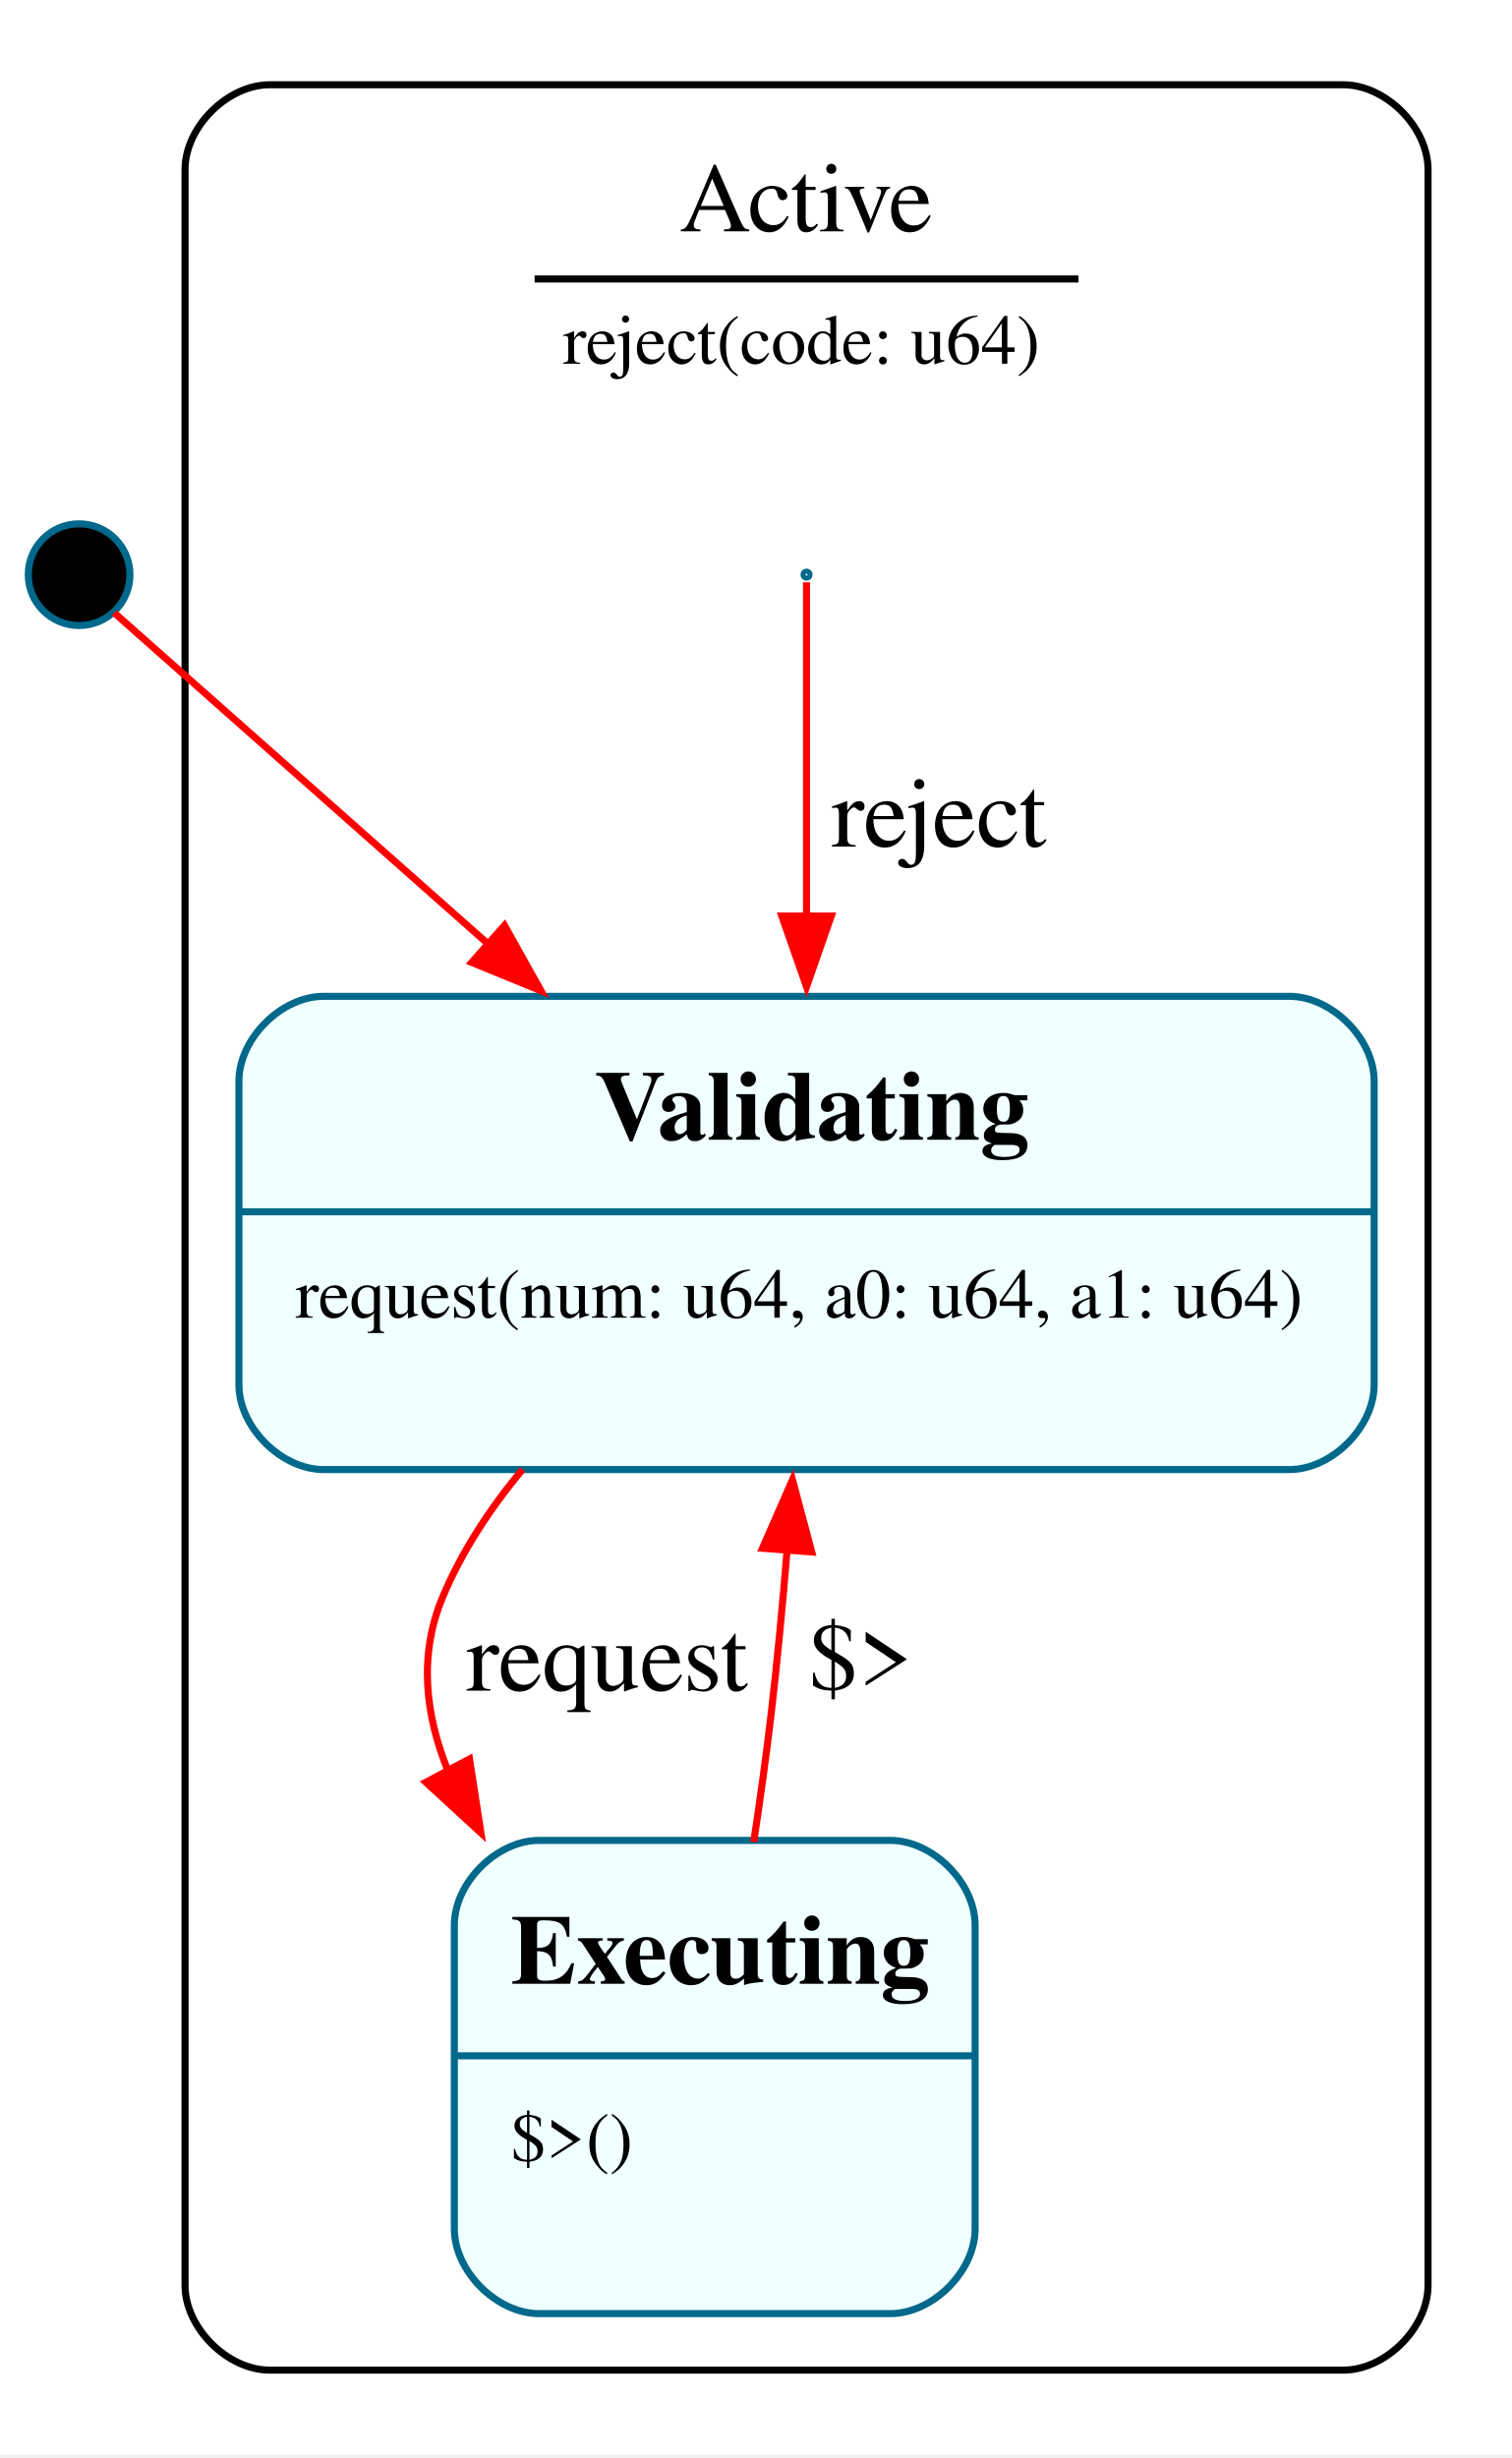
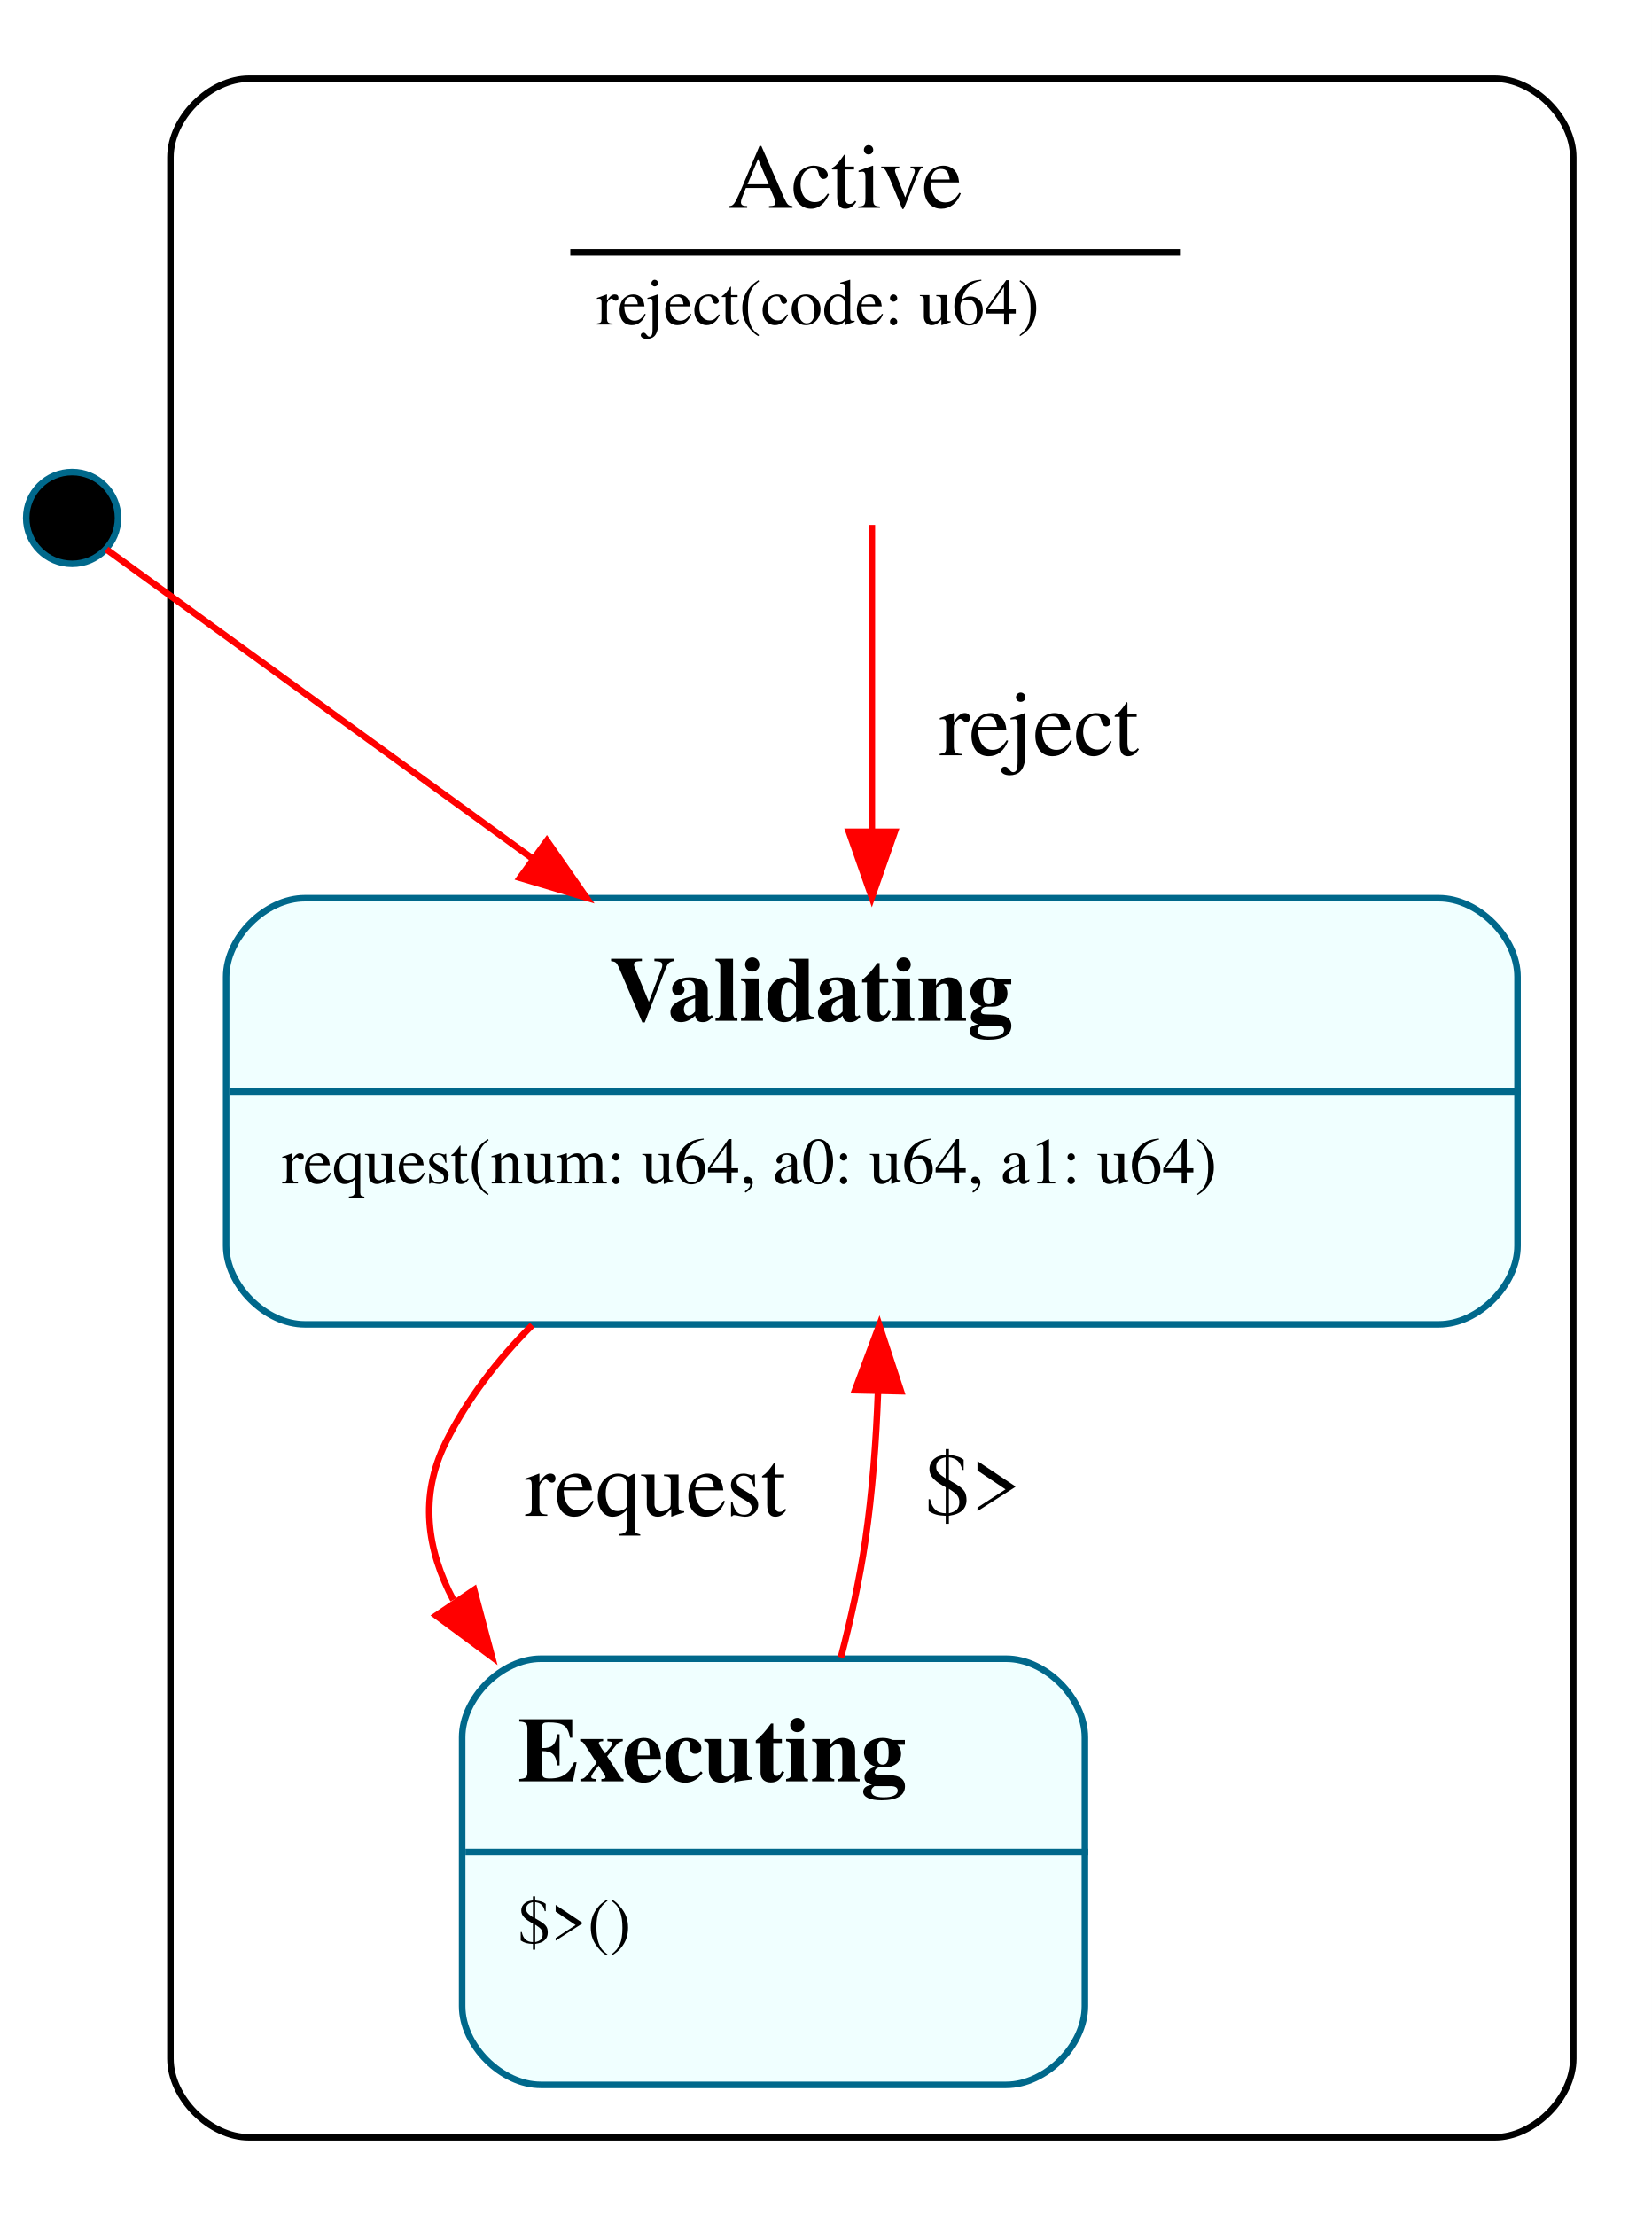
- <svg xmlns="http://www.w3.org/2000/svg" width="214pt" height="348pt" viewBox="0.00 0.00 214.00 348.00">
-   <g id="graph0" class="graph" transform="scale(1 1) rotate(0) translate(4 343.56)">
-     <polygon fill="white" stroke="none" points="-4,4 -4,-343.56 210.2,-343.56 210.2,4 -4,4" />
+ <svg xmlns="http://www.w3.org/2000/svg" width="252pt" height="338pt" viewBox="0.00 0.00 252.00 338.00">
+   <g id="graph0" class="graph" transform="scale(1 1) rotate(0) translate(4 334)">
+     <polygon fill="white" stroke="transparent" points="-4,4 -4,-334 248,-334 248,4 -4,4" />
    <g id="clust1" class="cluster">
-       <path fill="none" stroke="black" d="M34.2,-8C34.2,-8 186.2,-8 186.2,-8 192.2,-8 198.2,-14 198.2,-20 198.2,-20 198.2,-319.56 198.2,-319.56 198.2,-325.56 192.2,-331.56 186.2,-331.56 186.2,-331.56 34.2,-331.56 34.2,-331.56 28.2,-331.56 22.2,-325.56 22.2,-319.56 22.2,-319.56 22.2,-20 22.2,-20 22.2,-14 28.2,-8 34.2,-8" />
-       <text xml:space="preserve" text-anchor="start" x="92.2" y="-310.81" font-family="Times,serif" font-size="14.00">Active</text>
-       <text xml:space="preserve" text-anchor="start" x="75.7" y="-292.06" font-family="Times,serif" font-size="10.00">reject(code: u64)</text>
-       <text xml:space="preserve" text-anchor="start" x="92.2" y="-280.81" font-family="Times,serif" font-size="10.00">                </text>
-       <polygon fill="black" stroke="black" points="71.7,-304.06 71.7,-304.06 148.7,-304.06 148.7,-304.06 71.7,-304.06" />
+       <path fill="none" stroke="black" d="M34,-8C34,-8 224,-8 224,-8 230,-8 236,-14 236,-20 236,-20 236,-310 236,-310 236,-316 230,-322 224,-322 224,-322 34,-322 34,-322 28,-322 22,-316 22,-310 22,-310 22,-20 22,-20 22,-14 28,-8 34,-8" />
+       <text text-anchor="start" x="107" y="-302.3" font-family="Times,serif" font-size="14.00">Active</text>
+       <text text-anchor="start" x="87" y="-284.5" font-family="Times,serif" font-size="10.00">reject(code: u64)</text>
+       <text text-anchor="start" x="105" y="-273.5" font-family="Times,serif" font-size="10.00">                </text>
+       <polygon fill="black" stroke="black" points="83,-295.5 83,-295.5 176,-295.5 176,-295.5 83,-295.5" />
    </g>
    <g id="node1" class="node">
-       <ellipse fill="black" stroke="#00688b" cx="7.2" cy="-262.2" rx="7.2" ry="7.2" />
+       <ellipse fill="black" stroke="#00688b" cx="7" cy="-255" rx="7" ry="7" />
    </g>
    <g id="node2" class="node">
-       <path fill="azure" stroke="none" d="M178.57,-202.5C178.57,-202.5 41.82,-202.5 41.82,-202.5 35.82,-202.5 29.83,-196.5 29.83,-190.5 29.83,-190.5 29.83,-147.5 29.83,-147.5 29.83,-141.5 35.83,-135.5 41.83,-135.5 41.83,-135.5 178.57,-135.5 178.57,-135.5 184.57,-135.5 190.57,-141.5 190.57,-147.5 190.57,-147.5 190.57,-190.5 190.57,-190.5 190.57,-196.5 184.57,-202.5 178.57,-202.5" />
-       <text xml:space="preserve" text-anchor="start" x="80.2" y="-182.2" font-family="Times,serif" font-weight="bold" font-size="14.00">Validating</text>
-       <text xml:space="preserve" text-anchor="start" x="37.83" y="-157" font-family="Times,serif" font-size="10.00">request(num: u64, a0: u64, a1: u64)</text>
-       <text xml:space="preserve" text-anchor="start" x="92.2" y="-145.75" font-family="Times,serif" font-size="10.00">                </text>
-       <polygon fill="#00688b" stroke="#00688b" points="29.83,-172 29.83,-172 190.57,-172 190.57,-172 29.83,-172" />
-       <path fill="none" stroke="#00688b" d="M41.83,-135.5C41.83,-135.5 178.57,-135.5 178.57,-135.5 184.57,-135.5 190.57,-141.5 190.57,-147.5 190.57,-147.5 190.57,-190.5 190.57,-190.5 190.57,-196.5 184.57,-202.5 178.57,-202.5 178.57,-202.5 41.82,-202.5 41.82,-202.5 35.82,-202.5 29.83,-196.5 29.83,-190.5 29.83,-190.5 29.83,-147.5 29.83,-147.5 29.83,-141.5 35.83,-135.5 41.83,-135.5" />
+       <path fill="azure" stroke="transparent" d="M215.5,-197C215.5,-197 42.5,-197 42.5,-197 36.5,-197 30.5,-191 30.5,-185 30.5,-185 30.5,-144 30.5,-144 30.5,-138 36.5,-132 42.5,-132 42.5,-132 215.5,-132 215.5,-132 221.5,-132 227.5,-138 227.5,-144 227.5,-144 227.5,-185 227.5,-185 227.5,-191 221.5,-197 215.5,-197" />
+       <text text-anchor="start" x="89" y="-178.3" font-family="Times,serif" font-weight="bold" font-size="14.00">Validating</text>
+       <text text-anchor="start" x="39" y="-153.5" font-family="Times,serif" font-size="10.00">request(num: u64, a0: u64, a1: u64)</text>
+       <text text-anchor="start" x="105" y="-142.5" font-family="Times,serif" font-size="10.00">                </text>
+       <polygon fill="#00688b" stroke="#00688b" points="31,-167.5 31,-167.5 228,-167.5 228,-167.5 31,-167.5" />
+       <path fill="none" stroke="#00688b" d="M42.5,-132C42.5,-132 215.5,-132 215.5,-132 221.5,-132 227.5,-138 227.5,-144 227.5,-144 227.5,-185 227.5,-185 227.5,-191 221.5,-197 215.5,-197 215.5,-197 42.5,-197 42.5,-197 36.5,-197 30.5,-191 30.5,-185 30.5,-185 30.5,-144 30.5,-144 30.5,-138 36.5,-132 42.5,-132" />
    </g>
    <g id="edge1" class="edge">
-       <path fill="none" stroke="red" d="M12.17,-256.8C21.88,-248.2 44.27,-228.38 65.2,-209.84" />
-       <polygon fill="red" stroke="red" points="67.43,-212.54 72.6,-203.29 62.79,-207.3 67.43,-212.54" />
+       <path fill="none" stroke="red" d="M12.24,-250.2C23.6,-241.96 51.53,-221.69 77.23,-203.05" />
+       <polygon fill="red" stroke="red" points="79.43,-205.78 85.47,-197.08 75.32,-200.11 79.43,-205.78" />
    </g>
    <g id="node4" class="node">
-       <path fill="azure" stroke="none" d="M122.07,-83C122.07,-83 72.33,-83 72.33,-83 66.33,-83 60.33,-77 60.33,-71 60.33,-71 60.33,-28 60.33,-28 60.33,-22 66.33,-16 72.33,-16 72.33,-16 122.07,-16 122.07,-16 128.07,-16 134.07,-22 134.07,-28 134.07,-28 134.07,-71 134.07,-71 134.07,-77 128.07,-83 122.07,-83" />
-       <text xml:space="preserve" text-anchor="start" x="68.33" y="-62.7" font-family="Times,serif" font-weight="bold" font-size="14.00">Executing</text>
-       <text xml:space="preserve" text-anchor="start" x="68.33" y="-37.5" font-family="Times,serif" font-size="10.00">$&gt;()</text>
-       <text xml:space="preserve" text-anchor="start" x="68.33" y="-26.25" font-family="Times,serif" font-size="10.00">                </text>
-       <polygon fill="#00688b" stroke="#00688b" points="60.33,-52.5 60.33,-52.5 134.07,-52.5 134.07,-52.5 60.33,-52.5" />
-       <path fill="none" stroke="#00688b" d="M72.33,-16C72.33,-16 122.07,-16 122.07,-16 128.07,-16 134.07,-22 134.07,-28 134.07,-28 134.07,-71 134.07,-71 134.07,-77 128.07,-83 122.07,-83 122.07,-83 72.33,-83 72.33,-83 66.33,-83 60.33,-77 60.33,-71 60.33,-71 60.33,-28 60.33,-28 60.33,-22 66.33,-16 72.33,-16" />
+       <path fill="azure" stroke="transparent" d="M149.5,-81C149.5,-81 78.5,-81 78.5,-81 72.5,-81 66.5,-75 66.5,-69 66.5,-69 66.5,-28 66.5,-28 66.5,-22 72.5,-16 78.5,-16 78.5,-16 149.5,-16 149.5,-16 155.5,-16 161.5,-22 161.5,-28 161.5,-28 161.5,-69 161.5,-69 161.5,-75 155.5,-81 149.5,-81" />
+       <text text-anchor="start" x="75" y="-62.3" font-family="Times,serif" font-weight="bold" font-size="14.00">Executing</text>
+       <text text-anchor="start" x="75" y="-37.5" font-family="Times,serif" font-size="10.00">$&gt;()</text>
+       <text text-anchor="start" x="75" y="-26.5" font-family="Times,serif" font-size="10.00">                </text>
+       <polygon fill="#00688b" stroke="#00688b" points="67,-51.5 67,-51.5 162,-51.5 162,-51.5 67,-51.5" />
+       <path fill="none" stroke="#00688b" d="M78.5,-16C78.5,-16 149.5,-16 149.5,-16 155.5,-16 161.5,-22 161.5,-28 161.5,-28 161.5,-69 161.5,-69 161.5,-75 155.5,-81 149.5,-81 149.5,-81 78.5,-81 78.5,-81 72.5,-81 66.5,-75 66.5,-69 66.5,-69 66.5,-28 66.5,-28 66.5,-22 72.5,-16 78.5,-16" />
    </g>
    <g id="edge2" class="edge">
-       <path fill="none" stroke="red" d="M69.99,-135.53C65.41,-130.02 61.42,-123.97 58.7,-117.5 55.23,-109.24 56.19,-100.73 59.51,-92.66" />
-       <polygon fill="red" stroke="red" points="62.48,-94.53 64.1,-84.06 56.3,-91.23 62.48,-94.53" />
-       <text xml:space="preserve" text-anchor="middle" x="81.95" y="-104.2" font-family="Times,serif" font-size="14.00"> request </text>
+       <path fill="none" stroke="red" d="M77.19,-131.89C71.9,-126.58 67.27,-120.61 64,-114 59.93,-105.79 61.11,-97.61 65.15,-89.97" />
+       <polygon fill="red" stroke="red" points="68.33,-91.51 71.05,-81.28 62.54,-87.58 68.33,-91.51" />
+       <text text-anchor="middle" x="96" y="-102.8" font-family="Times,serif" font-size="14.00"> request </text>
    </g>
    <g id="node3" class="node">
-       <ellipse fill="azure" stroke="#00688b" cx="110.2" cy="-262.2" rx="0.36" ry="0.36" />
+       <ellipse fill="azure" stroke="#00688b" cx="129" cy="-255" rx="0" ry="0" />
    </g>
    <g id="edge4" class="edge">
-       <path fill="none" stroke="red" d="M110.2,-261.13C110.2,-259.74 110.2,-236.4 110.2,-213.69" />
-       <polygon fill="red" stroke="red" points="113.7,-213.86 110.2,-203.86 106.7,-213.86 113.7,-213.86" />
-       <text xml:space="preserve" text-anchor="middle" x="128.95" y="-223.7" font-family="Times,serif" font-size="14.00"> reject </text>
+       <path fill="none" stroke="red" d="M129,-253.94C129,-252.57 129,-229.46 129,-207.21" />
+       <polygon fill="red" stroke="red" points="132.5,-207.13 129,-197.13 125.5,-207.13 132.5,-207.13" />
+       <text text-anchor="middle" x="154.5" y="-218.8" font-family="Times,serif" font-size="14.00"> reject </text>
    </g>
    <g id="edge3" class="edge">
-       <path fill="none" stroke="red" d="M102.72,-82.77C103.64,-88.82 104.51,-95.09 105.2,-101 106.07,-108.46 106.82,-116.41 107.45,-124.13" />
-       <polygon fill="red" stroke="red" points="103.96,-124.36 108.21,-134.06 110.94,-123.83 103.96,-124.36" />
-       <text xml:space="preserve" text-anchor="middle" x="117.96" y="-104.2" font-family="Times,serif" font-size="14.00"> $&gt; </text>
+       <path fill="none" stroke="red" d="M124.28,-81.19C125.8,-87.05 127.15,-93.17 128,-99 129.07,-106.31 129.66,-114.14 129.94,-121.74" />
+       <polygon fill="red" stroke="red" points="126.44,-121.95 130.14,-131.87 133.44,-121.8 126.44,-121.95" />
+       <text text-anchor="middle" x="144.5" y="-102.8" font-family="Times,serif" font-size="14.00"> $&gt; </text>
    </g>
  </g>
</svg>
